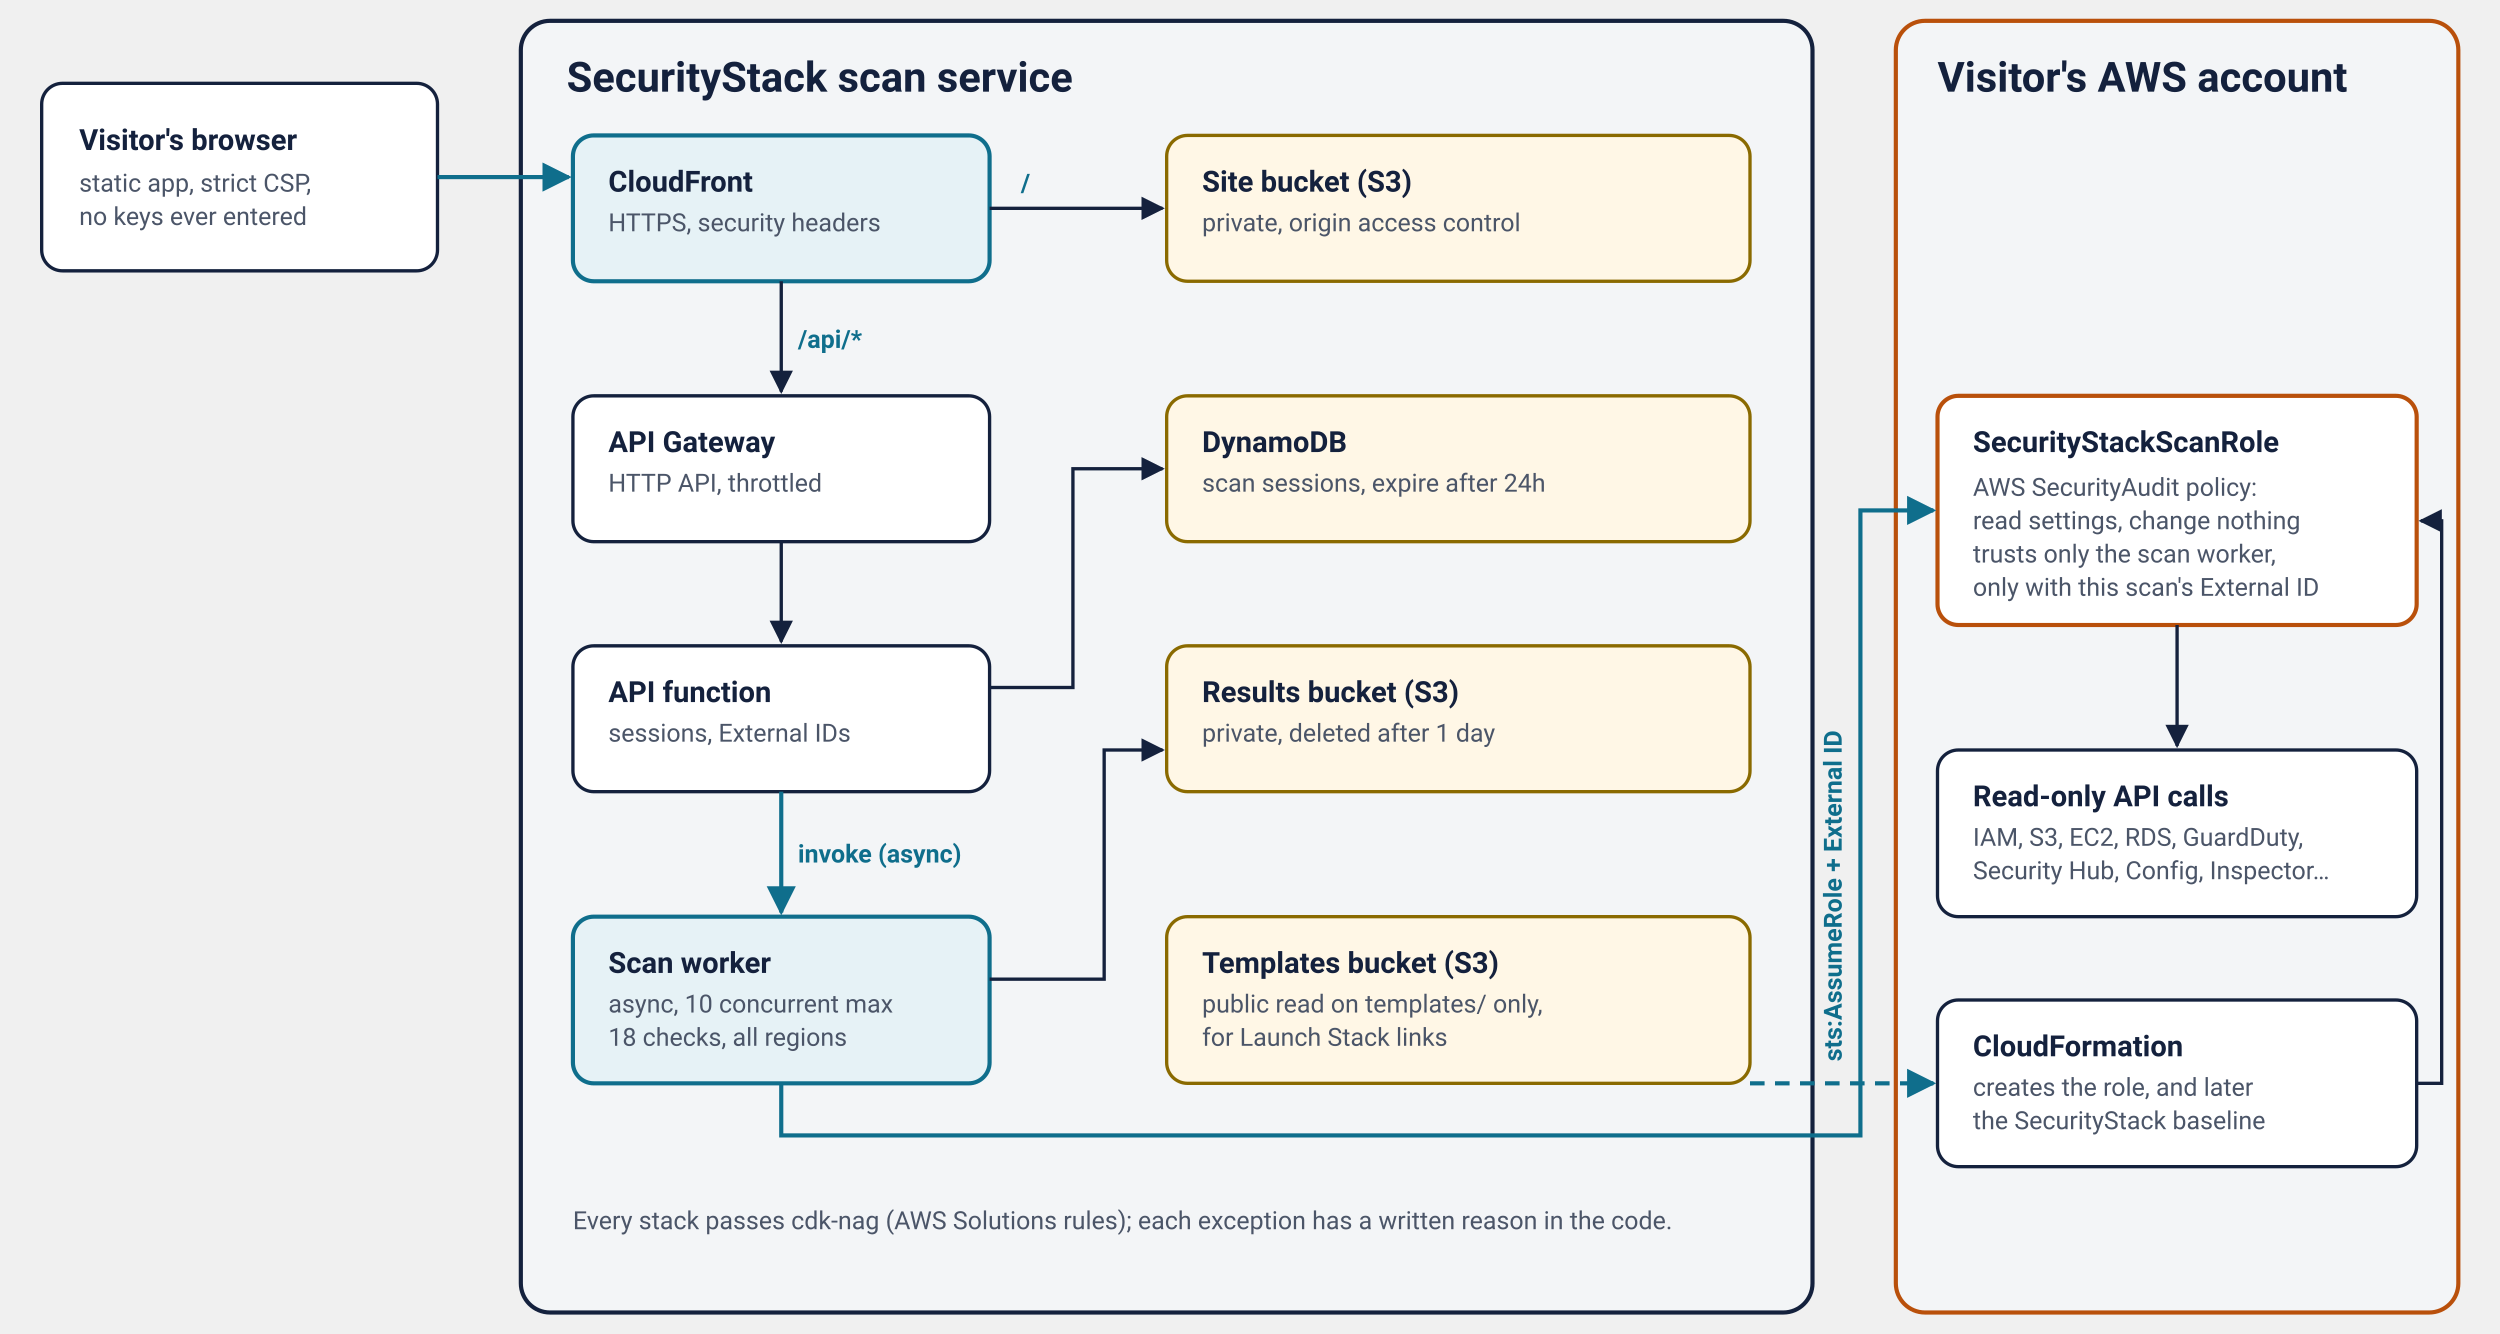
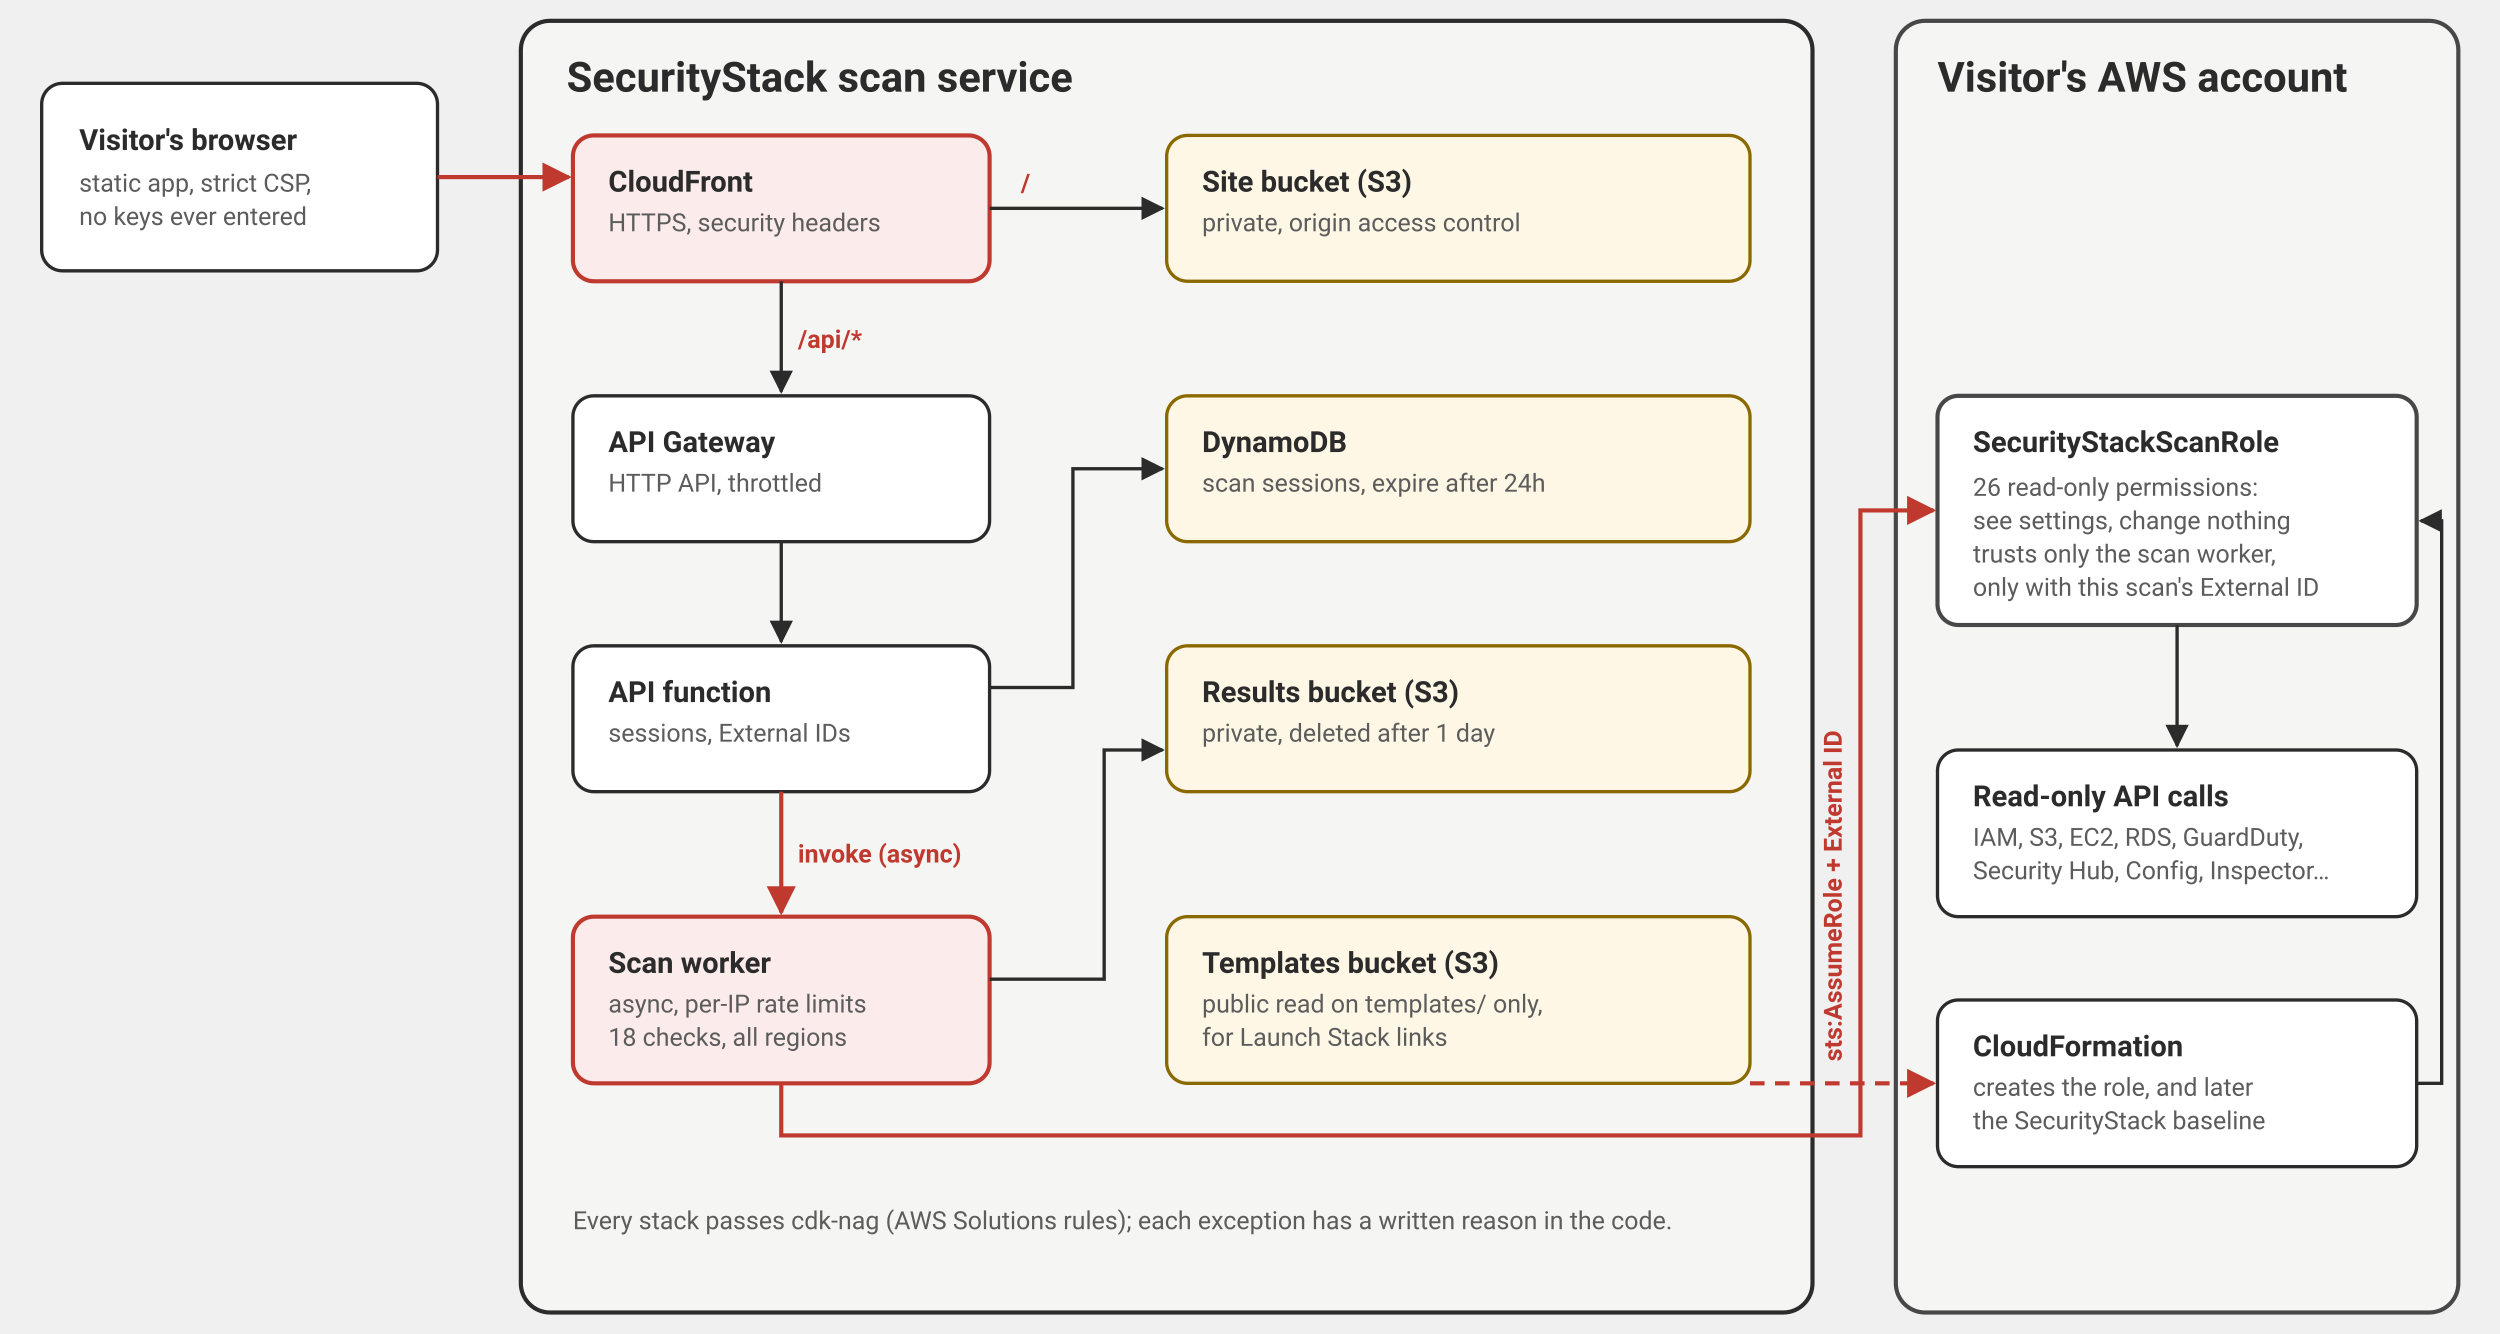
<svg xmlns="http://www.w3.org/2000/svg" viewBox="0 0 1200 640" width="1200" height="640" font-family="system-ui, -apple-system, Segoe UI, Roboto, Arial, sans-serif" role="img" aria-labelledby="t d">
  <defs>
    <marker id="a" viewBox="0 0 10 10" refX="9" refY="5" markerWidth="7" markerHeight="7" orient="auto-start-reverse">
-       <path d="M0,0 L10,5 L0,10 z" fill="#14213d" />
+       <path d="M0,0 L10,5 L0,10 z" fill="#2b2b2b" />
    </marker>
    <marker id="at" viewBox="0 0 10 10" refX="9" refY="5" markerWidth="7" markerHeight="7" orient="auto-start-reverse">
-       <path d="M0,0 L10,5 L0,10 z" fill="#0f6e8c" />
+       <path d="M0,0 L10,5 L0,10 z" fill="#c0392f" />
    </marker>
    <style>
-       .frame{fill:#f3f5f7;stroke:#14213d;stroke-width:2}
-       .visitor{fill:#fff;stroke:#b9500b;stroke-width:2}
-       .svc{fill:#fff;stroke:#14213d;stroke-width:1.6}
-       .hub{fill:#e6f2f6;stroke:#0f6e8c;stroke-width:2}
+       .frame{fill:#f5f5f4;stroke:#2b2b2b;stroke-width:2}
+       .visitor{fill:#fff;stroke:#474747;stroke-width:2}
+       .svc{fill:#fff;stroke:#2b2b2b;stroke-width:1.6}
+       .hub{fill:#fbeceb;stroke:#c0392f;stroke-width:2}
      .store{fill:#fff7e6;stroke:#8a6a00;stroke-width:1.6}
-       .h{font-size:20px;font-weight:750;fill:#14213d}
-       .n{font-size:14px;font-weight:650;fill:#14213d}
-       .s{font-size:12px;fill:#4b5568}
-       .l{fill:none;stroke:#14213d;stroke-width:1.6}
-       .lt{fill:none;stroke:#0f6e8c;stroke-width:2}
-       .ld{fill:none;stroke:#0f6e8c;stroke-width:2;stroke-dasharray:7 5}
-       .lab{font-size:12px;fill:#0f6e8c;font-weight:600}
+       .h{font-size:20px;font-weight:750;fill:#2b2b2b}
+       .n{font-size:14px;font-weight:650;fill:#2b2b2b}
+       .s{font-size:12px;fill:#5c5c5c}
+       .l{fill:none;stroke:#2b2b2b;stroke-width:1.6}
+       .lt{fill:none;stroke:#c0392f;stroke-width:2}
+       .ld{fill:none;stroke:#c0392f;stroke-width:2;stroke-dasharray:7 5}
+       .lab{font-size:12px;fill:#c0392f;font-weight:600}
    </style>
  </defs>
  <rect x="20" y="40" width="190" height="90" rx="10" class="svc" />
  <text x="38" y="72" class="n">Visitor's browser</text>
  <text x="38" y="92" class="s">static app, strict CSP,</text>
  <text x="38" y="108" class="s">no keys ever entered</text>
  <rect x="250" y="10" width="620" height="620" rx="14" class="frame" />
  <text x="272" y="44" class="h">SecurityStack scan service</text>
  <rect x="275" y="65" width="200" height="70" rx="10" class="hub" />
  <text x="292" y="92" class="n">CloudFront</text>
  <text x="292" y="111" class="s">HTTPS, security headers</text>
  <path d="M210 85 H273" class="lt" marker-end="url(#at)" />
  <rect x="560" y="65" width="280" height="70" rx="10" class="store" />
  <text x="577" y="92" class="n">Site bucket (S3)</text>
  <text x="577" y="111" class="s">private, origin access control</text>
  <path d="M475 100 H558" class="l" marker-end="url(#a)" />
  <text x="490" y="92" class="lab">/</text>
  <rect x="275" y="190" width="200" height="70" rx="10" class="svc" />
  <text x="292" y="217" class="n">API Gateway</text>
  <text x="292" y="236" class="s">HTTP API, throttled</text>
  <path d="M375 135 V188" class="l" marker-end="url(#a)" />
  <text x="383" y="167" class="lab">/api/*</text>
  <rect x="275" y="310" width="200" height="70" rx="10" class="svc" />
  <text x="292" y="337" class="n">API function</text>
  <text x="292" y="356" class="s">sessions, External IDs</text>
  <path d="M375 260 V308" class="l" marker-end="url(#a)" />
  <rect x="560" y="190" width="280" height="70" rx="10" class="store" />
  <text x="577" y="217" class="n">DynamoDB</text>
  <text x="577" y="236" class="s">scan sessions, expire after 24h</text>
  <path d="M475 330 H515 V225 H558" class="l" marker-end="url(#a)" />
  <rect x="275" y="440" width="200" height="80" rx="10" class="hub" />
  <text x="292" y="467" class="n">Scan worker</text>
-   <text x="292" y="486" class="s">async, 10 concurrent max</text>
+   <text x="292" y="486" class="s">async, per-IP rate limits</text>
  <text x="292" y="502" class="s">18 checks, all regions</text>
  <path d="M375 380 V438" class="lt" marker-end="url(#at)" />
  <text x="383" y="414" class="lab">invoke (async)</text>
  <rect x="560" y="310" width="280" height="70" rx="10" class="store" />
  <text x="577" y="337" class="n">Results bucket (S3)</text>
  <text x="577" y="356" class="s">private, deleted after 1 day</text>
  <path d="M475 470 H530 V360 H558" class="l" marker-end="url(#a)" />
  <rect x="560" y="440" width="280" height="80" rx="10" class="store" />
  <text x="577" y="467" class="n">Templates bucket (S3)</text>
  <text x="577" y="486" class="s">public read on templates/ only,</text>
  <text x="577" y="502" class="s">for Launch Stack links</text>
  <text x="275" y="590" class="s">Every stack passes cdk-nag (AWS Solutions rules); each exception has a written reason in the code.</text>
-   <rect x="910" y="10" width="270" height="620" rx="14" class="frame" style="stroke:#b9500b" />
+   <rect x="910" y="10" width="270" height="620" rx="14" class="frame" style="stroke:#474747" />
  <text x="930" y="44" class="h">Visitor's AWS account</text>
  <rect x="930" y="190" width="230" height="110" rx="10" class="visitor" />
  <text x="947" y="217" class="n">SecurityStackScanRole</text>
-   <text x="947" y="238" class="s">AWS SecurityAudit policy:</text>
-   <text x="947" y="254" class="s">read settings, change nothing</text>
+   <text x="947" y="238" class="s">26 read-only permissions:</text>
+   <text x="947" y="254" class="s">see settings, change nothing</text>
  <text x="947" y="270" class="s">trusts only the scan worker,</text>
  <text x="947" y="286" class="s">only with this scan's External ID</text>
  <path d="M375 520 V545 H893 V245 H928" class="lt" marker-end="url(#at)" />
  <text x="884" y="430" class="lab" text-anchor="middle" transform="rotate(-90 884 430)">sts:AssumeRole + External ID</text>
  <rect x="930" y="360" width="230" height="80" rx="10" class="svc" />
  <text x="947" y="387" class="n">Read-only API calls</text>
  <text x="947" y="406" class="s">IAM, S3, EC2, RDS, GuardDuty,</text>
  <text x="947" y="422" class="s">Security Hub, Config, Inspector…</text>
  <path d="M1045 300 V358" class="l" marker-end="url(#a)" />
  <rect x="930" y="480" width="230" height="80" rx="10" class="svc" />
  <text x="947" y="507" class="n">CloudFormation</text>
  <text x="947" y="526" class="s">creates the role, and later</text>
  <text x="947" y="542" class="s">the SecurityStack baseline</text>
  <path d="M840 520 H928" class="ld" marker-end="url(#at)" />
  <path d="M1160 520 H1172 V250 H1162" class="l" marker-end="url(#a)" />
</svg>
